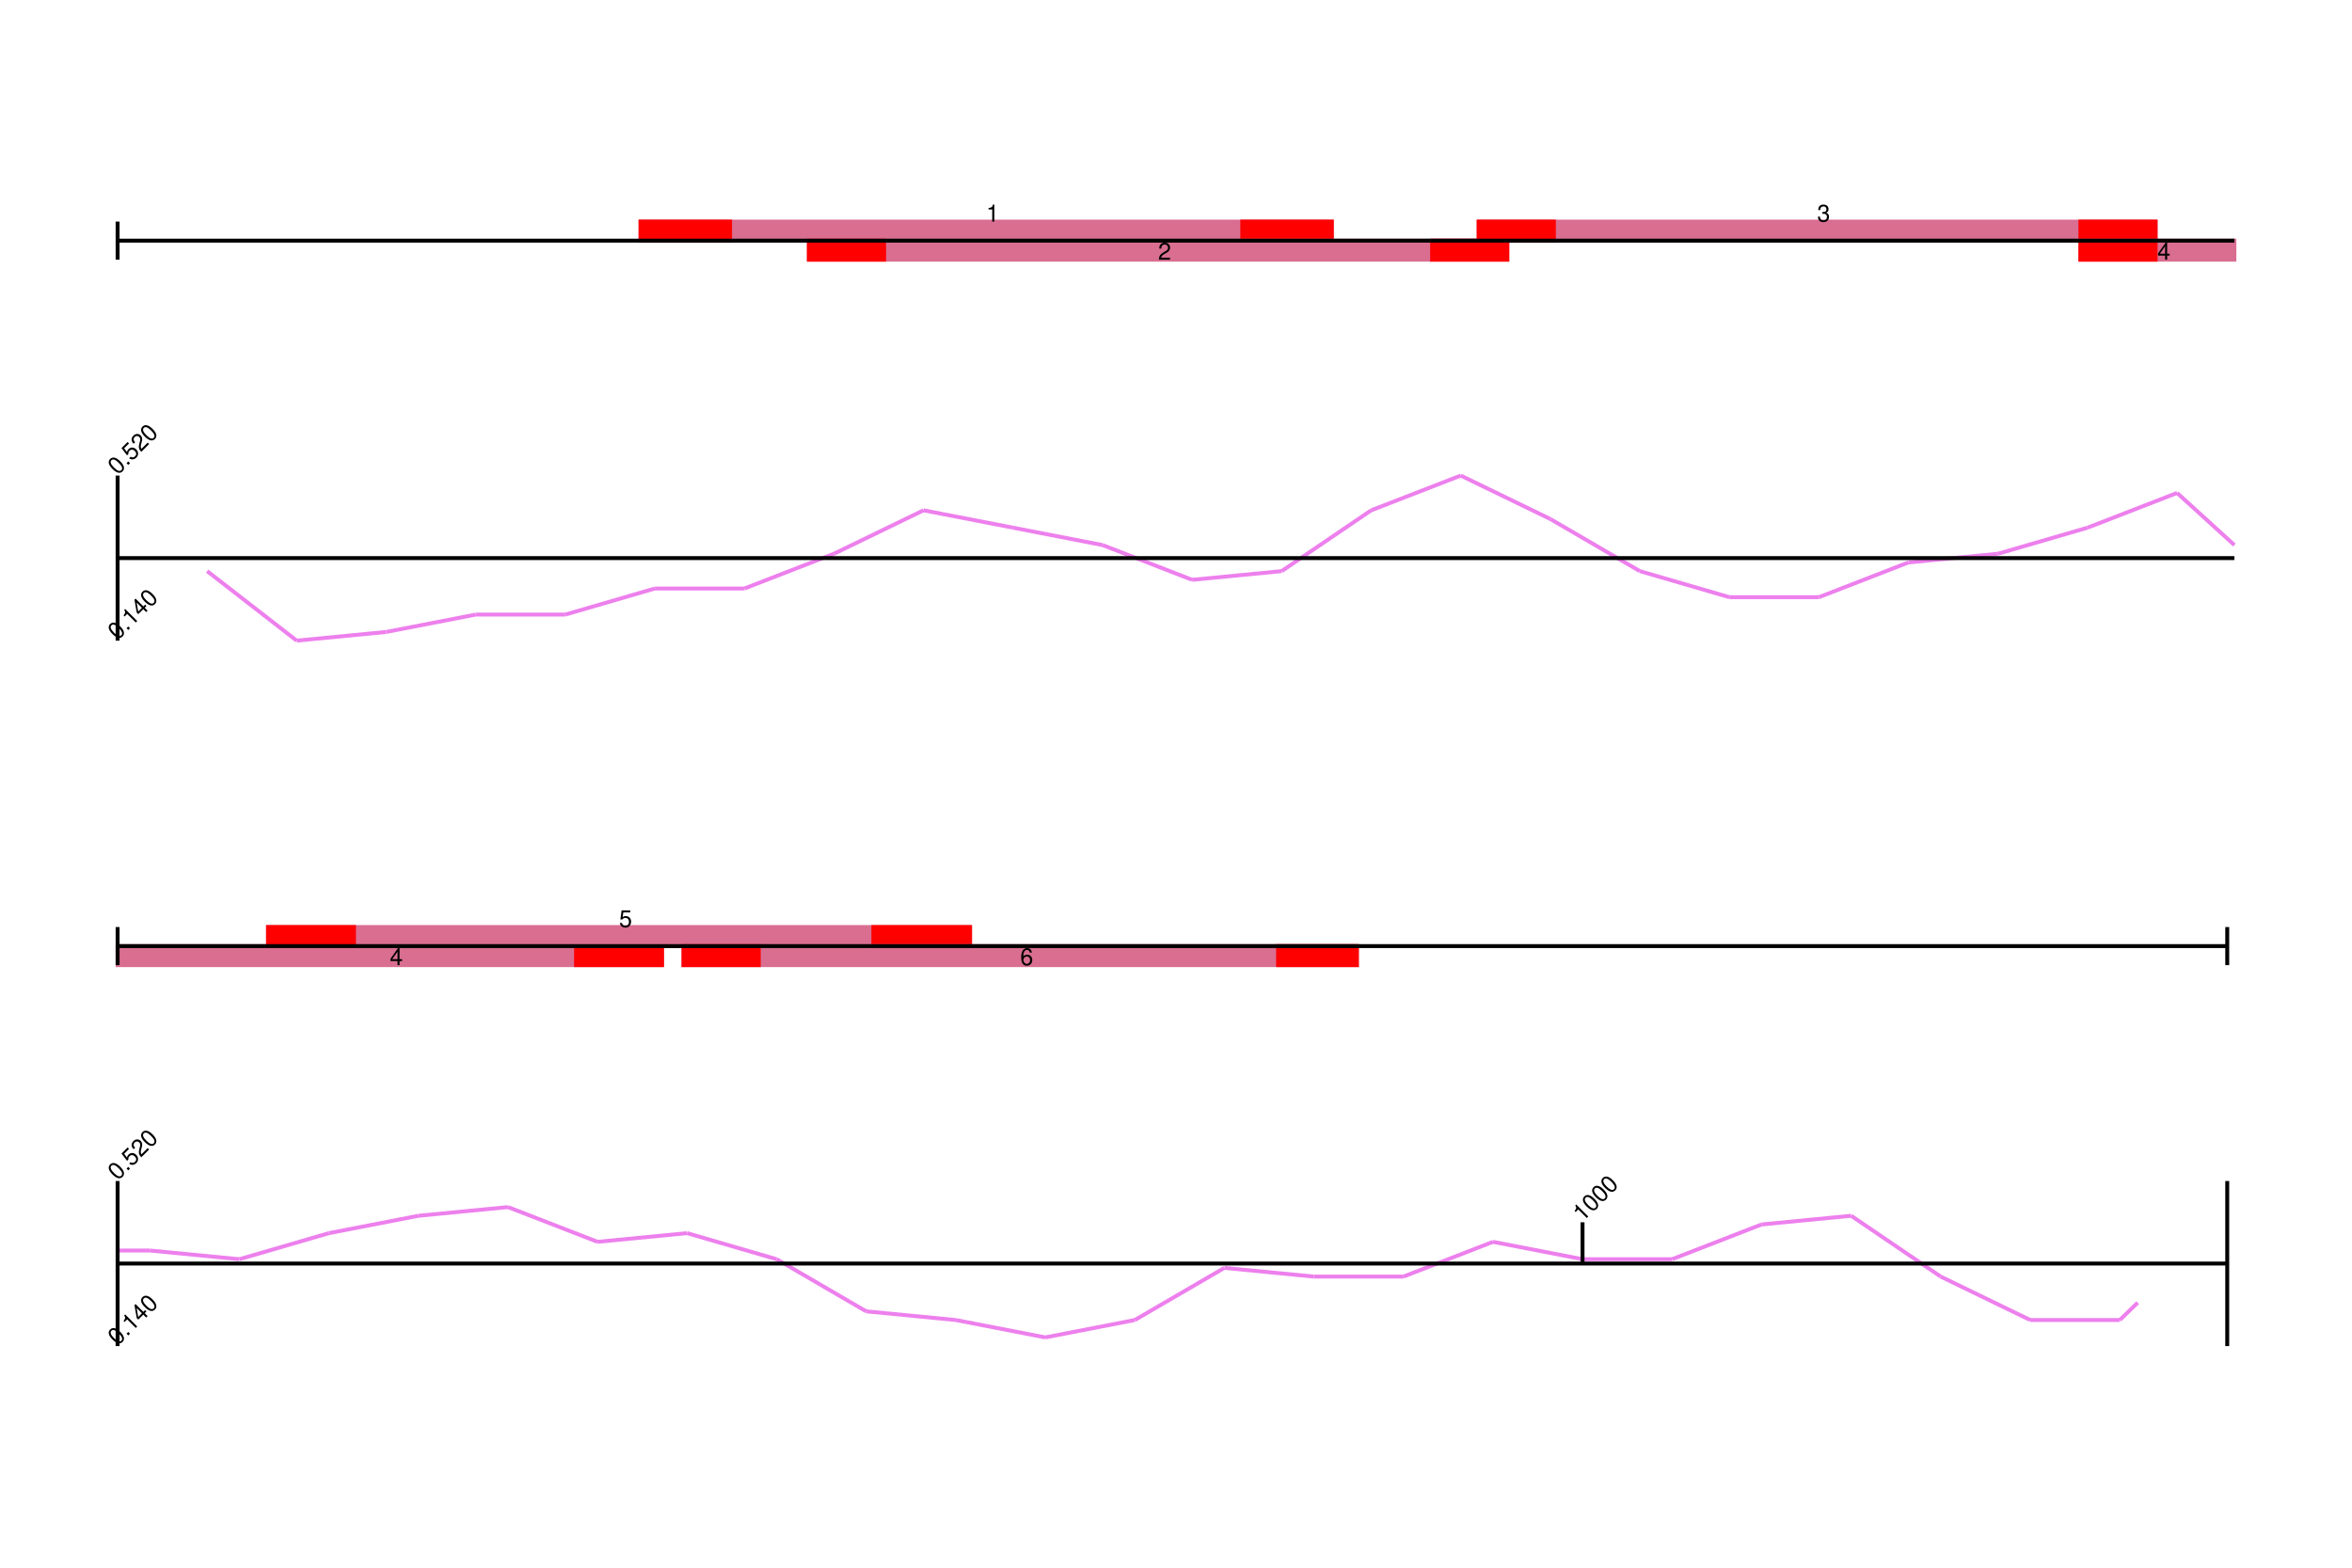
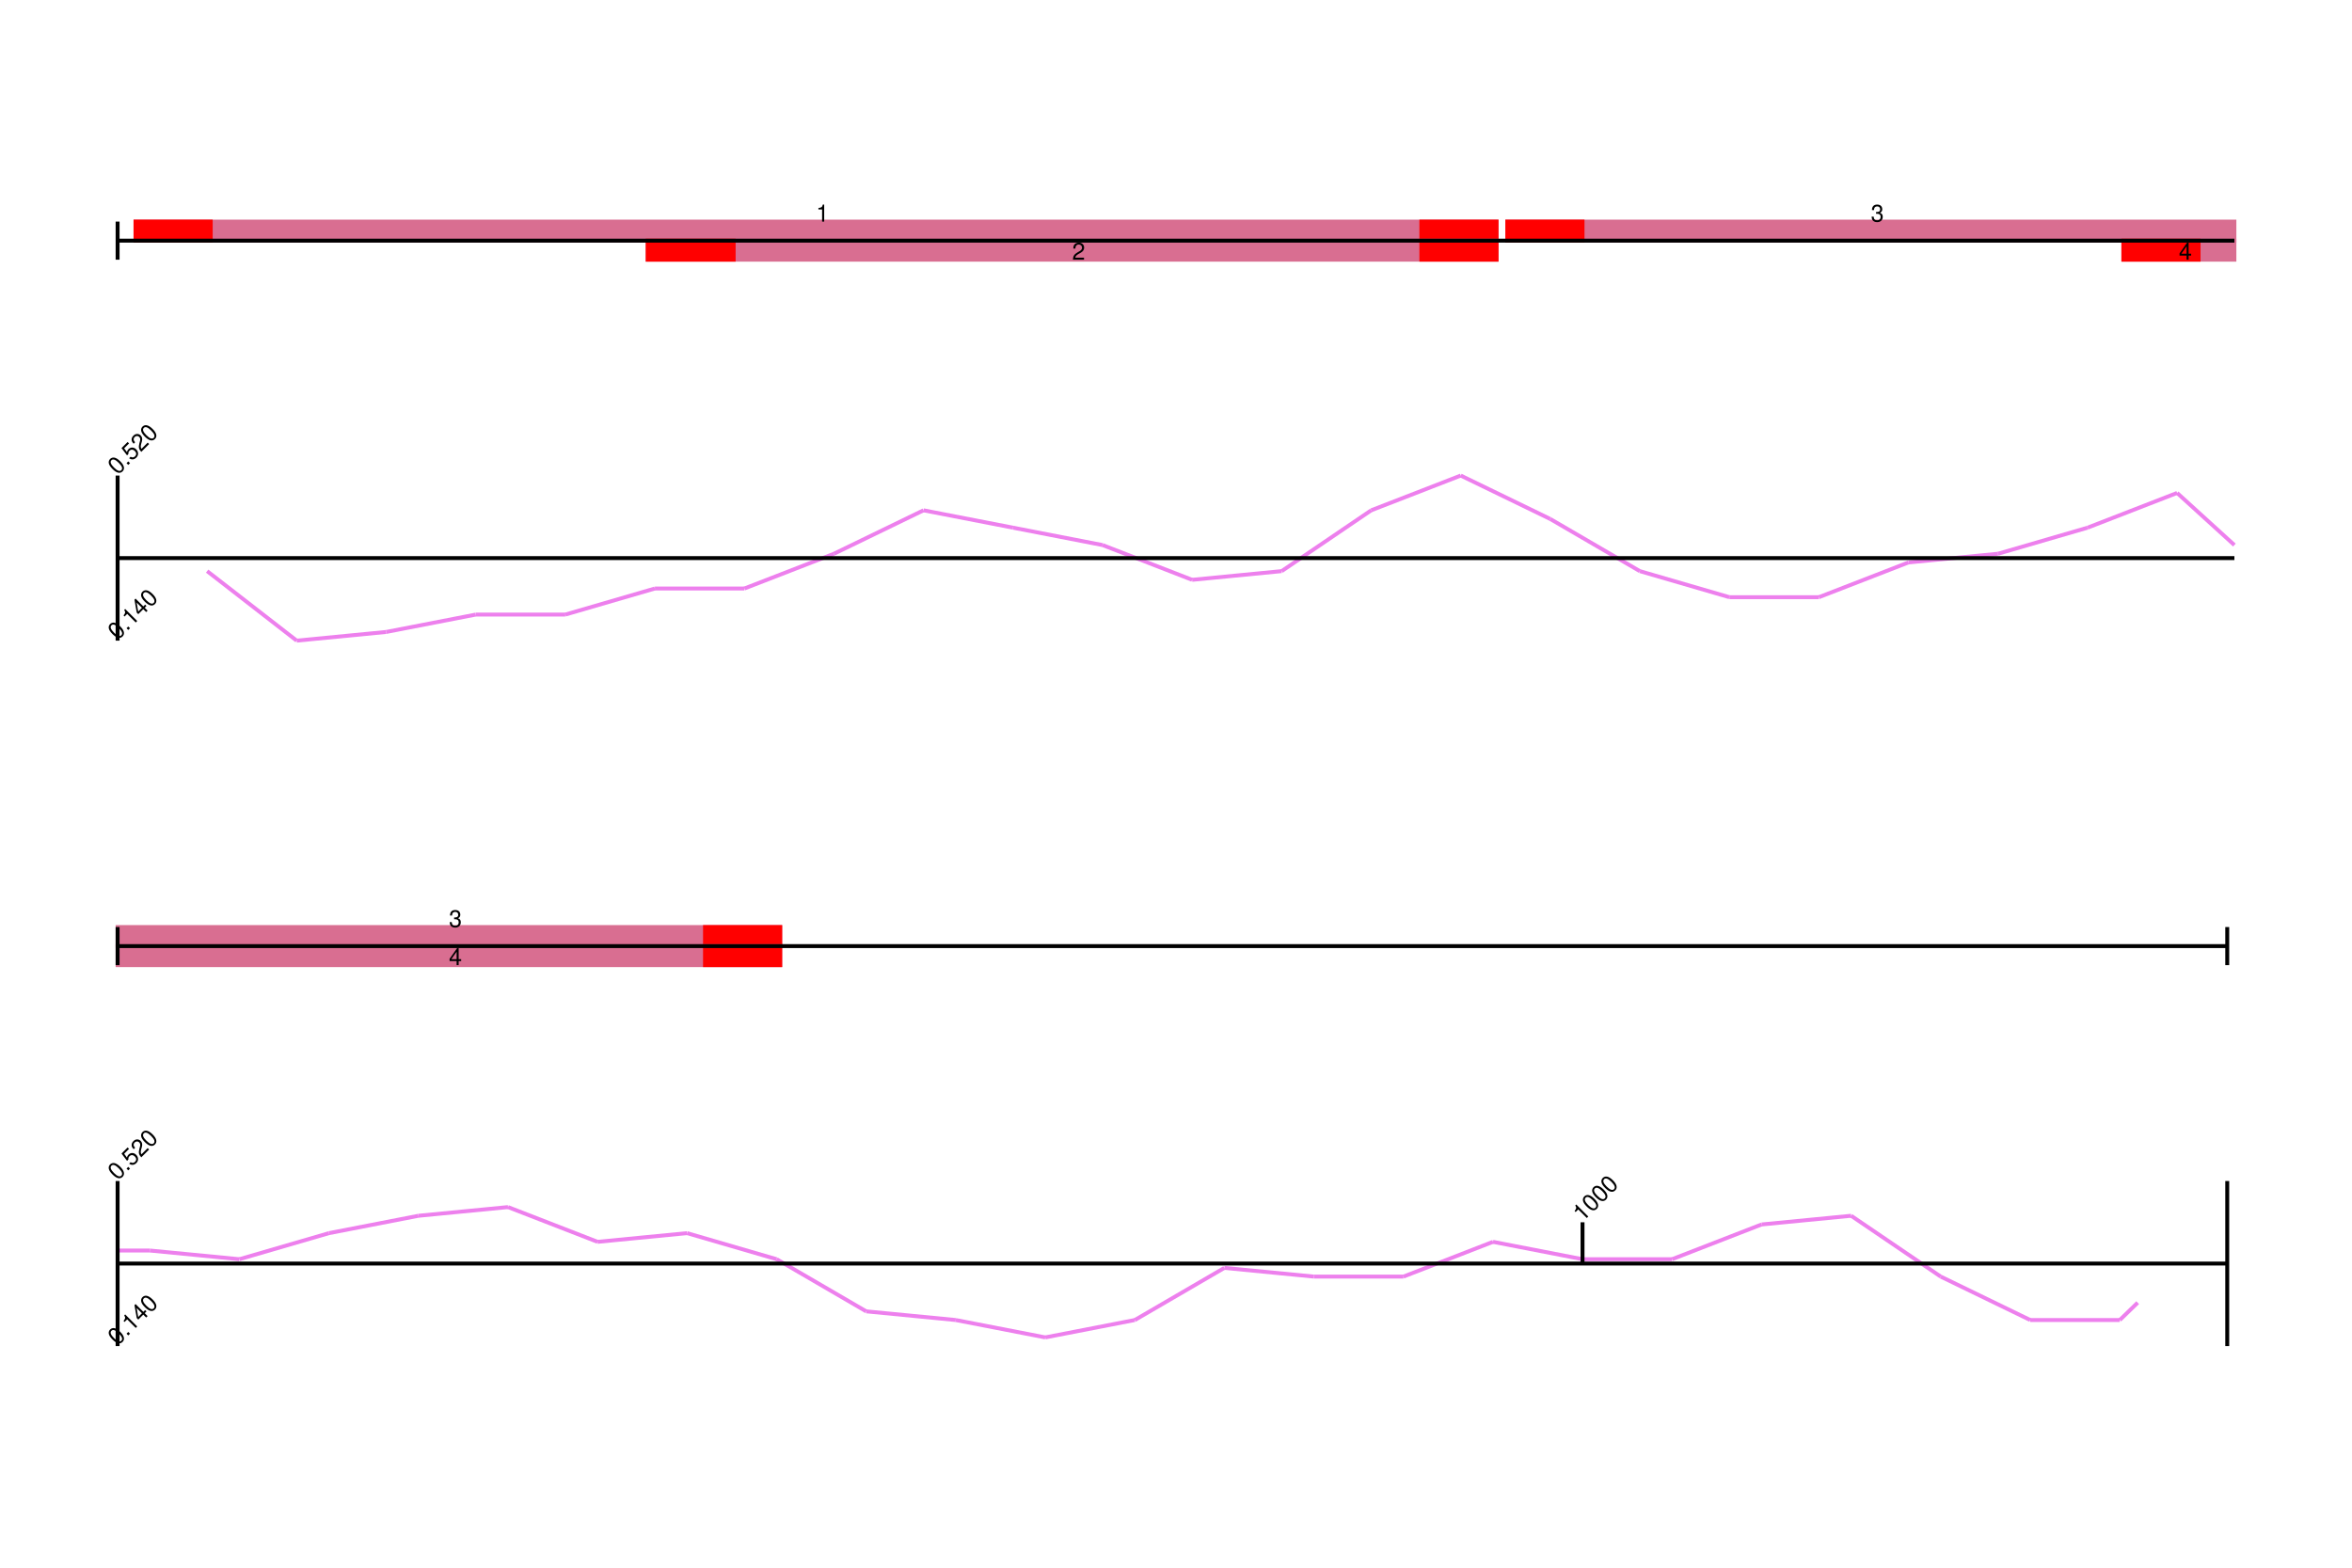
- <svg xmlns="http://www.w3.org/2000/svg" width="600" height="400" preserveAspectRatio="xMinYMin meet" viewBox="0 0 600 400" version="1.0" fill-rule="evenodd">
+ <svg xmlns="http://www.w3.org/2000/svg" fill-rule="evenodd" height="400" preserveAspectRatio="xMinYMin meet" version="1.0" viewBox="0 0 600 400" width="600">
  <clipPath id="clip">
-     <rect x="0" y="0" width="600" height="400" />
+     <rect height="400" width="600" x="0" y="0" />
  </clipPath>
-   <g id="group" transform="scale(1,-1) translate(0,-400)" style="clip-path: url(#clip)">
+   <g id="group" style="clip-path: url(#clip)" transform="scale(1,-1) translate(0,-400)">
    <g transform="">
      <path d="M 52.843,254.275 L 52.843,254.275 Z" style="stroke: rgb(93%,50%,93%); stroke-linecap: butt; stroke-width: 1;" />
      <path d="M 52.843,254.275 L 75.685,236.54 Z" style="stroke: rgb(93%,50%,93%); stroke-linecap: butt; stroke-width: 1;" />
      <path d="M 75.685,236.54 L 98.528,238.757 Z" style="stroke: rgb(93%,50%,93%); stroke-linecap: butt; stroke-width: 1;" />
      <path d="M 98.528,238.757 L 121.371,243.191 Z" style="stroke: rgb(93%,50%,93%); stroke-linecap: butt; stroke-width: 1;" />
      <path d="M 121.371,243.191 L 144.213,243.191 Z" style="stroke: rgb(93%,50%,93%); stroke-linecap: butt; stroke-width: 1;" />
      <path d="M 144.213,243.191 L 167.056,249.841 Z" style="stroke: rgb(93%,50%,93%); stroke-linecap: butt; stroke-width: 1;" />
      <path d="M 167.056,249.841 L 189.898,249.841 Z" style="stroke: rgb(93%,50%,93%); stroke-linecap: butt; stroke-width: 1;" />
      <path d="M 189.898,249.841 L 212.741,258.708 Z" style="stroke: rgb(93%,50%,93%); stroke-linecap: butt; stroke-width: 1;" />
      <path d="M 212.741,258.708 L 235.584,269.793 Z" style="stroke: rgb(93%,50%,93%); stroke-linecap: butt; stroke-width: 1;" />
      <path d="M 235.584,269.793 L 258.426,265.359 Z" style="stroke: rgb(93%,50%,93%); stroke-linecap: butt; stroke-width: 1;" />
      <path d="M 258.426,265.359 L 281.269,260.925 Z" style="stroke: rgb(93%,50%,93%); stroke-linecap: butt; stroke-width: 1;" />
      <path d="M 281.269,260.925 L 304.112,252.058 Z" style="stroke: rgb(93%,50%,93%); stroke-linecap: butt; stroke-width: 1;" />
      <path d="M 304.112,252.058 L 326.954,254.275 Z" style="stroke: rgb(93%,50%,93%); stroke-linecap: butt; stroke-width: 1;" />
      <path d="M 326.954,254.275 L 349.797,269.793 Z" style="stroke: rgb(93%,50%,93%); stroke-linecap: butt; stroke-width: 1;" />
      <path d="M 349.797,269.793 L 372.64,278.66 Z" style="stroke: rgb(93%,50%,93%); stroke-linecap: butt; stroke-width: 1;" />
      <path d="M 372.64,278.66 L 395.482,267.576 Z" style="stroke: rgb(93%,50%,93%); stroke-linecap: butt; stroke-width: 1;" />
      <path d="M 395.482,267.576 L 418.325,254.275 Z" style="stroke: rgb(93%,50%,93%); stroke-linecap: butt; stroke-width: 1;" />
      <path d="M 418.325,254.275 L 441.168,247.624 Z" style="stroke: rgb(93%,50%,93%); stroke-linecap: butt; stroke-width: 1;" />
      <path d="M 441.168,247.624 L 464.01,247.624 Z" style="stroke: rgb(93%,50%,93%); stroke-linecap: butt; stroke-width: 1;" />
      <path d="M 464.01,247.624 L 486.853,256.492 Z" style="stroke: rgb(93%,50%,93%); stroke-linecap: butt; stroke-width: 1;" />
      <path d="M 486.853,256.492 L 509.695,258.708 Z" style="stroke: rgb(93%,50%,93%); stroke-linecap: butt; stroke-width: 1;" />
      <path d="M 509.695,258.708 L 532.538,265.359 Z" style="stroke: rgb(93%,50%,93%); stroke-linecap: butt; stroke-width: 1;" />
      <path d="M 532.538,265.359 L 555.381,274.226 Z" style="stroke: rgb(93%,50%,93%); stroke-linecap: butt; stroke-width: 1;" />
      <path d="M 555.381,274.226 L 570,260.925 Z" style="stroke: rgb(93%,50%,93%); stroke-linecap: butt; stroke-width: 1;" />
      <path d="M 30,80.925 L 38.223,80.925 Z" style="stroke: rgb(93%,50%,93%); stroke-linecap: butt; stroke-width: 1;" />
      <path d="M 38.223,80.925 L 61.066,78.708 Z" style="stroke: rgb(93%,50%,93%); stroke-linecap: butt; stroke-width: 1;" />
      <path d="M 61.066,78.708 L 83.909,85.359 Z" style="stroke: rgb(93%,50%,93%); stroke-linecap: butt; stroke-width: 1;" />
      <path d="M 83.909,85.359 L 106.751,89.793 Z" style="stroke: rgb(93%,50%,93%); stroke-linecap: butt; stroke-width: 1;" />
      <path d="M 106.751,89.793 L 129.594,92.009 Z" style="stroke: rgb(93%,50%,93%); stroke-linecap: butt; stroke-width: 1;" />
      <path d="M 129.594,92.009 L 152.437,83.142 Z" style="stroke: rgb(93%,50%,93%); stroke-linecap: butt; stroke-width: 1;" />
      <path d="M 152.437,83.142 L 175.279,85.359 Z" style="stroke: rgb(93%,50%,93%); stroke-linecap: butt; stroke-width: 1;" />
      <path d="M 175.279,85.359 L 198.122,78.708 Z" style="stroke: rgb(93%,50%,93%); stroke-linecap: butt; stroke-width: 1;" />
      <path d="M 198.122,78.708 L 220.964,65.407 Z" style="stroke: rgb(93%,50%,93%); stroke-linecap: butt; stroke-width: 1;" />
      <path d="M 220.964,65.407 L 243.807,63.191 Z" style="stroke: rgb(93%,50%,93%); stroke-linecap: butt; stroke-width: 1;" />
      <path d="M 243.807,63.191 L 266.65,58.757 Z" style="stroke: rgb(93%,50%,93%); stroke-linecap: butt; stroke-width: 1;" />
      <path d="M 266.65,58.757 L 289.492,63.191 Z" style="stroke: rgb(93%,50%,93%); stroke-linecap: butt; stroke-width: 1;" />
      <path d="M 289.492,63.191 L 312.335,76.492 Z" style="stroke: rgb(93%,50%,93%); stroke-linecap: butt; stroke-width: 1;" />
      <path d="M 312.335,76.492 L 335.178,74.275 Z" style="stroke: rgb(93%,50%,93%); stroke-linecap: butt; stroke-width: 1;" />
      <path d="M 335.178,74.275 L 358.02,74.275 Z" style="stroke: rgb(93%,50%,93%); stroke-linecap: butt; stroke-width: 1;" />
      <path d="M 358.02,74.275 L 380.863,83.142 Z" style="stroke: rgb(93%,50%,93%); stroke-linecap: butt; stroke-width: 1;" />
      <path d="M 380.863,83.142 L 403.706,78.708 Z" style="stroke: rgb(93%,50%,93%); stroke-linecap: butt; stroke-width: 1;" />
      <path d="M 403.706,78.708 L 426.548,78.708 Z" style="stroke: rgb(93%,50%,93%); stroke-linecap: butt; stroke-width: 1;" />
      <path d="M 426.548,78.708 L 449.391,87.576 Z" style="stroke: rgb(93%,50%,93%); stroke-linecap: butt; stroke-width: 1;" />
      <path d="M 449.391,87.576 L 472.234,89.793 Z" style="stroke: rgb(93%,50%,93%); stroke-linecap: butt; stroke-width: 1;" />
      <path d="M 472.234,89.793 L 495.076,74.275 Z" style="stroke: rgb(93%,50%,93%); stroke-linecap: butt; stroke-width: 1;" />
      <path d="M 495.076,74.275 L 517.919,63.191 Z" style="stroke: rgb(93%,50%,93%); stroke-linecap: butt; stroke-width: 1;" />
      <path d="M 517.919,63.191 L 540.761,63.191 Z" style="stroke: rgb(93%,50%,93%); stroke-linecap: butt; stroke-width: 1;" />
      <path d="M 540.761,63.191 L 545.33,67.624 Z" style="stroke: rgb(93%,50%,93%); stroke-linecap: butt; stroke-width: 1;" />
-       <polygon points="163.401 338.6, 339.746 338.6, 339.746 343.46, 163.401 343.46" style="stroke: rgb(85%,43%,57%); stroke-linecap: butt; stroke-width: 1; fill: rgb(85%,43%,57%);" />
-       <polygon points="163.401 338.6, 186.244 338.6, 186.244 343.46, 163.401 343.46" style="stroke: rgb(100%,0%,0%); stroke-linecap: butt; stroke-width: 1; fill: rgb(100%,0%,0%);" />
-       <polygon points="316.904 338.6, 339.746 338.6, 339.746 343.46, 316.904 343.46" style="stroke: rgb(100%,0%,0%); stroke-linecap: butt; stroke-width: 1; fill: rgb(100%,0%,0%);" />
-       <polygon points="206.345 333.74, 384.518 333.74, 384.518 338.6, 206.345 338.6" style="stroke: rgb(85%,43%,57%); stroke-linecap: butt; stroke-width: 1; fill: rgb(85%,43%,57%);" />
-       <polygon points="206.345 333.74, 225.533 333.74, 225.533 338.6, 206.345 338.6" style="stroke: rgb(100%,0%,0%); stroke-linecap: butt; stroke-width: 1; fill: rgb(100%,0%,0%);" />
-       <polygon points="365.33 333.74, 384.518 333.74, 384.518 338.6, 365.33 338.6" style="stroke: rgb(100%,0%,0%); stroke-linecap: butt; stroke-width: 1; fill: rgb(100%,0%,0%);" />
-       <polygon points="377.208 338.6, 549.899 338.6, 549.899 343.46, 377.208 343.46" style="stroke: rgb(85%,43%,57%); stroke-linecap: butt; stroke-width: 1; fill: rgb(85%,43%,57%);" />
-       <polygon points="377.208 338.6, 396.396 338.6, 396.396 343.46, 377.208 343.46" style="stroke: rgb(100%,0%,0%); stroke-linecap: butt; stroke-width: 1; fill: rgb(100%,0%,0%);" />
-       <polygon points="530.711 338.6, 549.899 338.6, 549.899 343.46, 530.711 343.46" style="stroke: rgb(100%,0%,0%); stroke-linecap: butt; stroke-width: 1; fill: rgb(100%,0%,0%);" />
-       <polygon points="530.711 333.74, 570 333.74, 570 338.6, 530.711 338.6" style="stroke: rgb(85%,43%,57%); stroke-linecap: butt; stroke-width: 1; fill: rgb(85%,43%,57%);" />
-       <polygon points="30 153.74, 168.883 153.74, 168.883 158.6, 30 158.6" style="stroke: rgb(85%,43%,57%); stroke-linecap: butt; stroke-width: 1; fill: rgb(85%,43%,57%);" />
-       <polygon points="530.711 333.74, 549.899 333.74, 549.899 338.6, 530.711 338.6" style="stroke: rgb(100%,0%,0%); stroke-linecap: butt; stroke-width: 1; fill: rgb(100%,0%,0%);" />
-       <polygon points="146.954 153.74, 168.883 153.74, 168.883 158.6, 146.954 158.6" style="stroke: rgb(100%,0%,0%); stroke-linecap: butt; stroke-width: 1; fill: rgb(100%,0%,0%);" />
-       <polygon points="68.376 158.6, 247.462 158.6, 247.462 163.46, 68.376 163.46" style="stroke: rgb(85%,43%,57%); stroke-linecap: butt; stroke-width: 1; fill: rgb(85%,43%,57%);" />
-       <polygon points="68.376 158.6, 90.305 158.6, 90.305 163.46, 68.376 163.46" style="stroke: rgb(100%,0%,0%); stroke-linecap: butt; stroke-width: 1; fill: rgb(100%,0%,0%);" />
-       <polygon points="222.792 158.6, 247.462 158.6, 247.462 163.46, 222.792 163.46" style="stroke: rgb(100%,0%,0%); stroke-linecap: butt; stroke-width: 1; fill: rgb(100%,0%,0%);" />
-       <polygon points="174.365 153.74, 346.142 153.74, 346.142 158.6, 174.365 158.6" style="stroke: rgb(85%,43%,57%); stroke-linecap: butt; stroke-width: 1; fill: rgb(85%,43%,57%);" />
-       <polygon points="174.365 153.74, 193.553 153.74, 193.553 158.6, 174.365 158.6" style="stroke: rgb(100%,0%,0%); stroke-linecap: butt; stroke-width: 1; fill: rgb(100%,0%,0%);" />
-       <polygon points="326.041 153.74, 346.142 153.74, 346.142 158.6, 326.041 158.6" style="stroke: rgb(100%,0%,0%); stroke-linecap: butt; stroke-width: 1; fill: rgb(100%,0%,0%);" />
+       <polygon points="34.569 338.6, 381.777 338.6, 381.777 343.46, 34.569 343.46" style="stroke: rgb(85%,43%,57%); stroke-linecap: butt; stroke-width: 1; fill: rgb(85%,43%,57%); fill-rule: evenodd;" />
+       <polygon points="34.569 338.6, 53.756 338.6, 53.756 343.46, 34.569 343.46" style="stroke: rgb(100%,0%,0%); stroke-linecap: butt; stroke-width: 1; fill: rgb(100%,0%,0%); fill-rule: evenodd;" />
+       <polygon points="362.589 338.6, 381.777 338.6, 381.777 343.46, 362.589 343.46" style="stroke: rgb(100%,0%,0%); stroke-linecap: butt; stroke-width: 1; fill: rgb(100%,0%,0%); fill-rule: evenodd;" />
+       <polygon points="165.228 333.74, 381.777 333.74, 381.777 338.6, 165.228 338.6" style="stroke: rgb(85%,43%,57%); stroke-linecap: butt; stroke-width: 1; fill: rgb(85%,43%,57%); fill-rule: evenodd;" />
+       <polygon points="165.228 333.74, 187.157 333.74, 187.157 338.6, 165.228 338.6" style="stroke: rgb(100%,0%,0%); stroke-linecap: butt; stroke-width: 1; fill: rgb(100%,0%,0%); fill-rule: evenodd;" />
+       <polygon points="362.589 333.74, 381.777 333.74, 381.777 338.6, 362.589 338.6" style="stroke: rgb(100%,0%,0%); stroke-linecap: butt; stroke-width: 1; fill: rgb(100%,0%,0%); fill-rule: evenodd;" />
+       <polygon points="384.518 338.6, 570 338.6, 570 343.46, 384.518 343.46" style="stroke: rgb(85%,43%,57%); stroke-linecap: butt; stroke-width: 1; fill: rgb(85%,43%,57%); fill-rule: evenodd;" />
+       <polygon points="30 158.6, 199.036 158.6, 199.036 163.46, 30 163.46" style="stroke: rgb(85%,43%,57%); stroke-linecap: butt; stroke-width: 1; fill: rgb(85%,43%,57%); fill-rule: evenodd;" />
+       <polygon points="384.518 338.6, 403.706 338.6, 403.706 343.46, 384.518 343.46" style="stroke: rgb(100%,0%,0%); stroke-linecap: butt; stroke-width: 1; fill: rgb(100%,0%,0%); fill-rule: evenodd;" />
+       <polygon points="179.848 158.6, 199.036 158.6, 199.036 163.46, 179.848 163.46" style="stroke: rgb(100%,0%,0%); stroke-linecap: butt; stroke-width: 1; fill: rgb(100%,0%,0%); fill-rule: evenodd;" />
+       <polygon points="541.675 333.74, 570 333.74, 570 338.6, 541.675 338.6" style="stroke: rgb(85%,43%,57%); stroke-linecap: butt; stroke-width: 1; fill: rgb(85%,43%,57%); fill-rule: evenodd;" />
+       <polygon points="30 153.74, 199.036 153.74, 199.036 158.6, 30 158.6" style="stroke: rgb(85%,43%,57%); stroke-linecap: butt; stroke-width: 1; fill: rgb(85%,43%,57%); fill-rule: evenodd;" />
+       <polygon points="541.675 333.74, 560.863 333.74, 560.863 338.6, 541.675 338.6" style="stroke: rgb(100%,0%,0%); stroke-linecap: butt; stroke-width: 1; fill: rgb(100%,0%,0%); fill-rule: evenodd;" />
+       <polygon points="179.848 153.74, 199.036 153.74, 199.036 158.6, 179.848 158.6" style="stroke: rgb(100%,0%,0%); stroke-linecap: butt; stroke-width: 1; fill: rgb(100%,0%,0%); fill-rule: evenodd;" />
      <path d="M 30,257.6 L 570,257.6 Z" style="stroke: rgb(0%,0%,0%); stroke-linecap: butt; stroke-width: 1;" />
      <path d="M 30,236.54 L 30,278.66 Z" style="stroke: rgb(0%,0%,0%); stroke-linecap: butt; stroke-width: 1;" />
      <path d="M 568.173,56.54 L 568.173,98.66 Z" style="stroke: rgb(0%,0%,0%); stroke-linecap: butt; stroke-width: 1;" />
      <path d="M 30,77.6 L 568.173,77.6 Z" style="stroke: rgb(0%,0%,0%); stroke-linecap: butt; stroke-width: 1;" />
      <path d="M 30,56.54 L 30,98.66 Z" style="stroke: rgb(0%,0%,0%); stroke-linecap: butt; stroke-width: 1;" />
      <path d="M 403.706,77.6 L 403.706,88.13 Z" style="stroke: rgb(0%,0%,0%); stroke-linecap: butt; stroke-width: 1;" />
      <path d="M 30,338.6 L 570,338.6 Z" style="stroke: rgb(0%,0%,0%); stroke-linecap: butt; stroke-width: 1;" />
      <path d="M 30,333.74 L 30,343.46 Z" style="stroke: rgb(0%,0%,0%); stroke-linecap: butt; stroke-width: 1;" />
      <path d="M 568.173,153.74 L 568.173,163.46 Z" style="stroke: rgb(0%,0%,0%); stroke-linecap: butt; stroke-width: 1;" />
      <path d="M 30,158.6 L 568.173,158.6 Z" style="stroke: rgb(0%,0%,0%); stroke-linecap: butt; stroke-width: 1;" />
      <path d="M 30,153.74 L 30,163.46 Z" style="stroke: rgb(0%,0%,0%); stroke-linecap: butt; stroke-width: 1;" />
      <g transform=" matrix(0.707107,0.707107,-0.707107,0.707107,403.7056,88.13)">
-         <text x="0" y="0" style="font-family: Helvetica; font-size: 6px; fill: rgb(0%,0%,0%);" transform="translate(0,0) scale(1,-1)">1000</text>
+         <text style="font-family: Helvetica; font-size: 6px;fill: rgb(0%,0%,0%); stroke:none;" transform="translate(0,0) scale(1,-1)" x="0" y="0">1000</text>
      </g>
      <g transform=" matrix(0.707107,0.707107,-0.707107,0.707107,30,236.54)">
-         <text x="0" y="0" style="font-family: Helvetica; font-size: 6px; fill: rgb(0%,0%,0%);" transform="translate(0,0) scale(1,-1)">0.140</text>
+         <text style="font-family: Helvetica; font-size: 6px;fill: rgb(0%,0%,0%); stroke:none;" transform="translate(0,0) scale(1,-1)" x="0" y="0">0.140</text>
      </g>
      <g transform=" matrix(0.707107,0.707107,-0.707107,0.707107,30,278.66)">
-         <text x="0" y="0" style="font-family: Helvetica; font-size: 6px; fill: rgb(0%,0%,0%);" transform="translate(0,0) scale(1,-1)">0.520</text>
+         <text style="font-family: Helvetica; font-size: 6px;fill: rgb(0%,0%,0%); stroke:none;" transform="translate(0,0) scale(1,-1)" x="0" y="0">0.520</text>
      </g>
      <g transform=" matrix(0.707107,0.707107,-0.707107,0.707107,30,257.6)">
-         <text x="0" y="0" style="font-family: Helvetica; font-size: 6px; fill: rgb(0%,0%,0%);" transform="translate(0,0) scale(1,-1)" />
+         <text style="font-family: Helvetica; font-size: 6px;fill: rgb(0%,0%,0%); stroke:none;" transform="translate(0,0) scale(1,-1)" x="0" y="0" />
      </g>
      <g transform=" matrix(0.707107,0.707107,-0.707107,0.707107,30,56.54)">
-         <text x="0" y="0" style="font-family: Helvetica; font-size: 6px; fill: rgb(0%,0%,0%);" transform="translate(0,0) scale(1,-1)">0.140</text>
+         <text style="font-family: Helvetica; font-size: 6px;fill: rgb(0%,0%,0%); stroke:none;" transform="translate(0,0) scale(1,-1)" x="0" y="0">0.140</text>
      </g>
      <g transform=" matrix(0.707107,0.707107,-0.707107,0.707107,30,98.66)">
-         <text x="0" y="0" style="font-family: Helvetica; font-size: 6px; fill: rgb(0%,0%,0%);" transform="translate(0,0) scale(1,-1)">0.520</text>
+         <text style="font-family: Helvetica; font-size: 6px;fill: rgb(0%,0%,0%); stroke:none;" transform="translate(0,0) scale(1,-1)" x="0" y="0">0.520</text>
      </g>
      <g transform=" matrix(0.707107,0.707107,-0.707107,0.707107,30,77.6)">
-         <text x="0" y="0" style="font-family: Helvetica; font-size: 6px; fill: rgb(0%,0%,0%);" transform="translate(0,0) scale(1,-1)" />
+         <text style="font-family: Helvetica; font-size: 6px;fill: rgb(0%,0%,0%); stroke:none;" transform="translate(0,0) scale(1,-1)" x="0" y="0" />
      </g>
-       <g transform=" matrix(1,0,-0,1,251.5736,343.46)">
-         <text x="0" y="0" style="font-family: Helvetica; font-size: 6px; fill: rgb(0%,0%,0%);" transform="translate(0,0) scale(1,-1)">1</text>
+       <g transform=" matrix(1,0,-0,1,208.1726,343.46)">
+         <text style="font-family: Helvetica; font-size: 6px;fill: rgb(0%,0%,0%); stroke:none;" transform="translate(0,0) scale(1,-1)" x="0" y="0">1</text>
      </g>
-       <g transform=" matrix(1,0,-0,1,295.4315,333.74)">
-         <text x="0" y="0" style="font-family: Helvetica; font-size: 6px; fill: rgb(0%,0%,0%);" transform="translate(0,0) scale(1,-1)">2</text>
+       <g transform=" matrix(1,0,-0,1,273.5025,333.74)">
+         <text style="font-family: Helvetica; font-size: 6px;fill: rgb(0%,0%,0%); stroke:none;" transform="translate(0,0) scale(1,-1)" x="0" y="0">2</text>
      </g>
-       <g transform=" matrix(1,0,-0,1,463.5533,343.46)">
-         <text x="0" y="0" style="font-family: Helvetica; font-size: 6px; fill: rgb(0%,0%,0%);" transform="translate(0,0) scale(1,-1)">3</text>
+       <g transform=" matrix(1,0,-0,1,477.2589,343.46)">
+         <text style="font-family: Helvetica; font-size: 6px;fill: rgb(0%,0%,0%); stroke:none;" transform="translate(0,0) scale(1,-1)" x="0" y="0">3</text>
      </g>
-       <g transform=" matrix(1,0,-0,1,550.3553,333.74)">
-         <text x="0" y="0" style="font-family: Helvetica; font-size: 6px; fill: rgb(0%,0%,0%);" transform="translate(0,0) scale(1,-1)">4</text>
+       <g transform=" matrix(1,0,-0,1,114.5178,163.46)">
+         <text style="font-family: Helvetica; font-size: 6px;fill: rgb(0%,0%,0%); stroke:none;" transform="translate(0,0) scale(1,-1)" x="0" y="0">3</text>
      </g>
-       <g transform=" matrix(1,0,-0,1,99.44162,153.74)">
-         <text x="0" y="0" style="font-family: Helvetica; font-size: 6px; fill: rgb(0%,0%,0%);" transform="translate(0,0) scale(1,-1)">4</text>
+       <g transform=" matrix(1,0,-0,1,555.8376,333.74)">
+         <text style="font-family: Helvetica; font-size: 6px;fill: rgb(0%,0%,0%); stroke:none;" transform="translate(0,0) scale(1,-1)" x="0" y="0">4</text>
      </g>
-       <g transform=" matrix(1,0,-0,1,157.9188,163.46)">
-         <text x="0" y="0" style="font-family: Helvetica; font-size: 6px; fill: rgb(0%,0%,0%);" transform="translate(0,0) scale(1,-1)">5</text>
-       </g>
-       <g transform=" matrix(1,0,-0,1,260.2538,153.74)">
-         <text x="0" y="0" style="font-family: Helvetica; font-size: 6px; fill: rgb(0%,0%,0%);" transform="translate(0,0) scale(1,-1)">6</text>
+       <g transform=" matrix(1,0,-0,1,114.5178,153.74)">
+         <text style="font-family: Helvetica; font-size: 6px;fill: rgb(0%,0%,0%); stroke:none;" transform="translate(0,0) scale(1,-1)" x="0" y="0">4</text>
      </g>
    </g>
  </g>
</svg>
